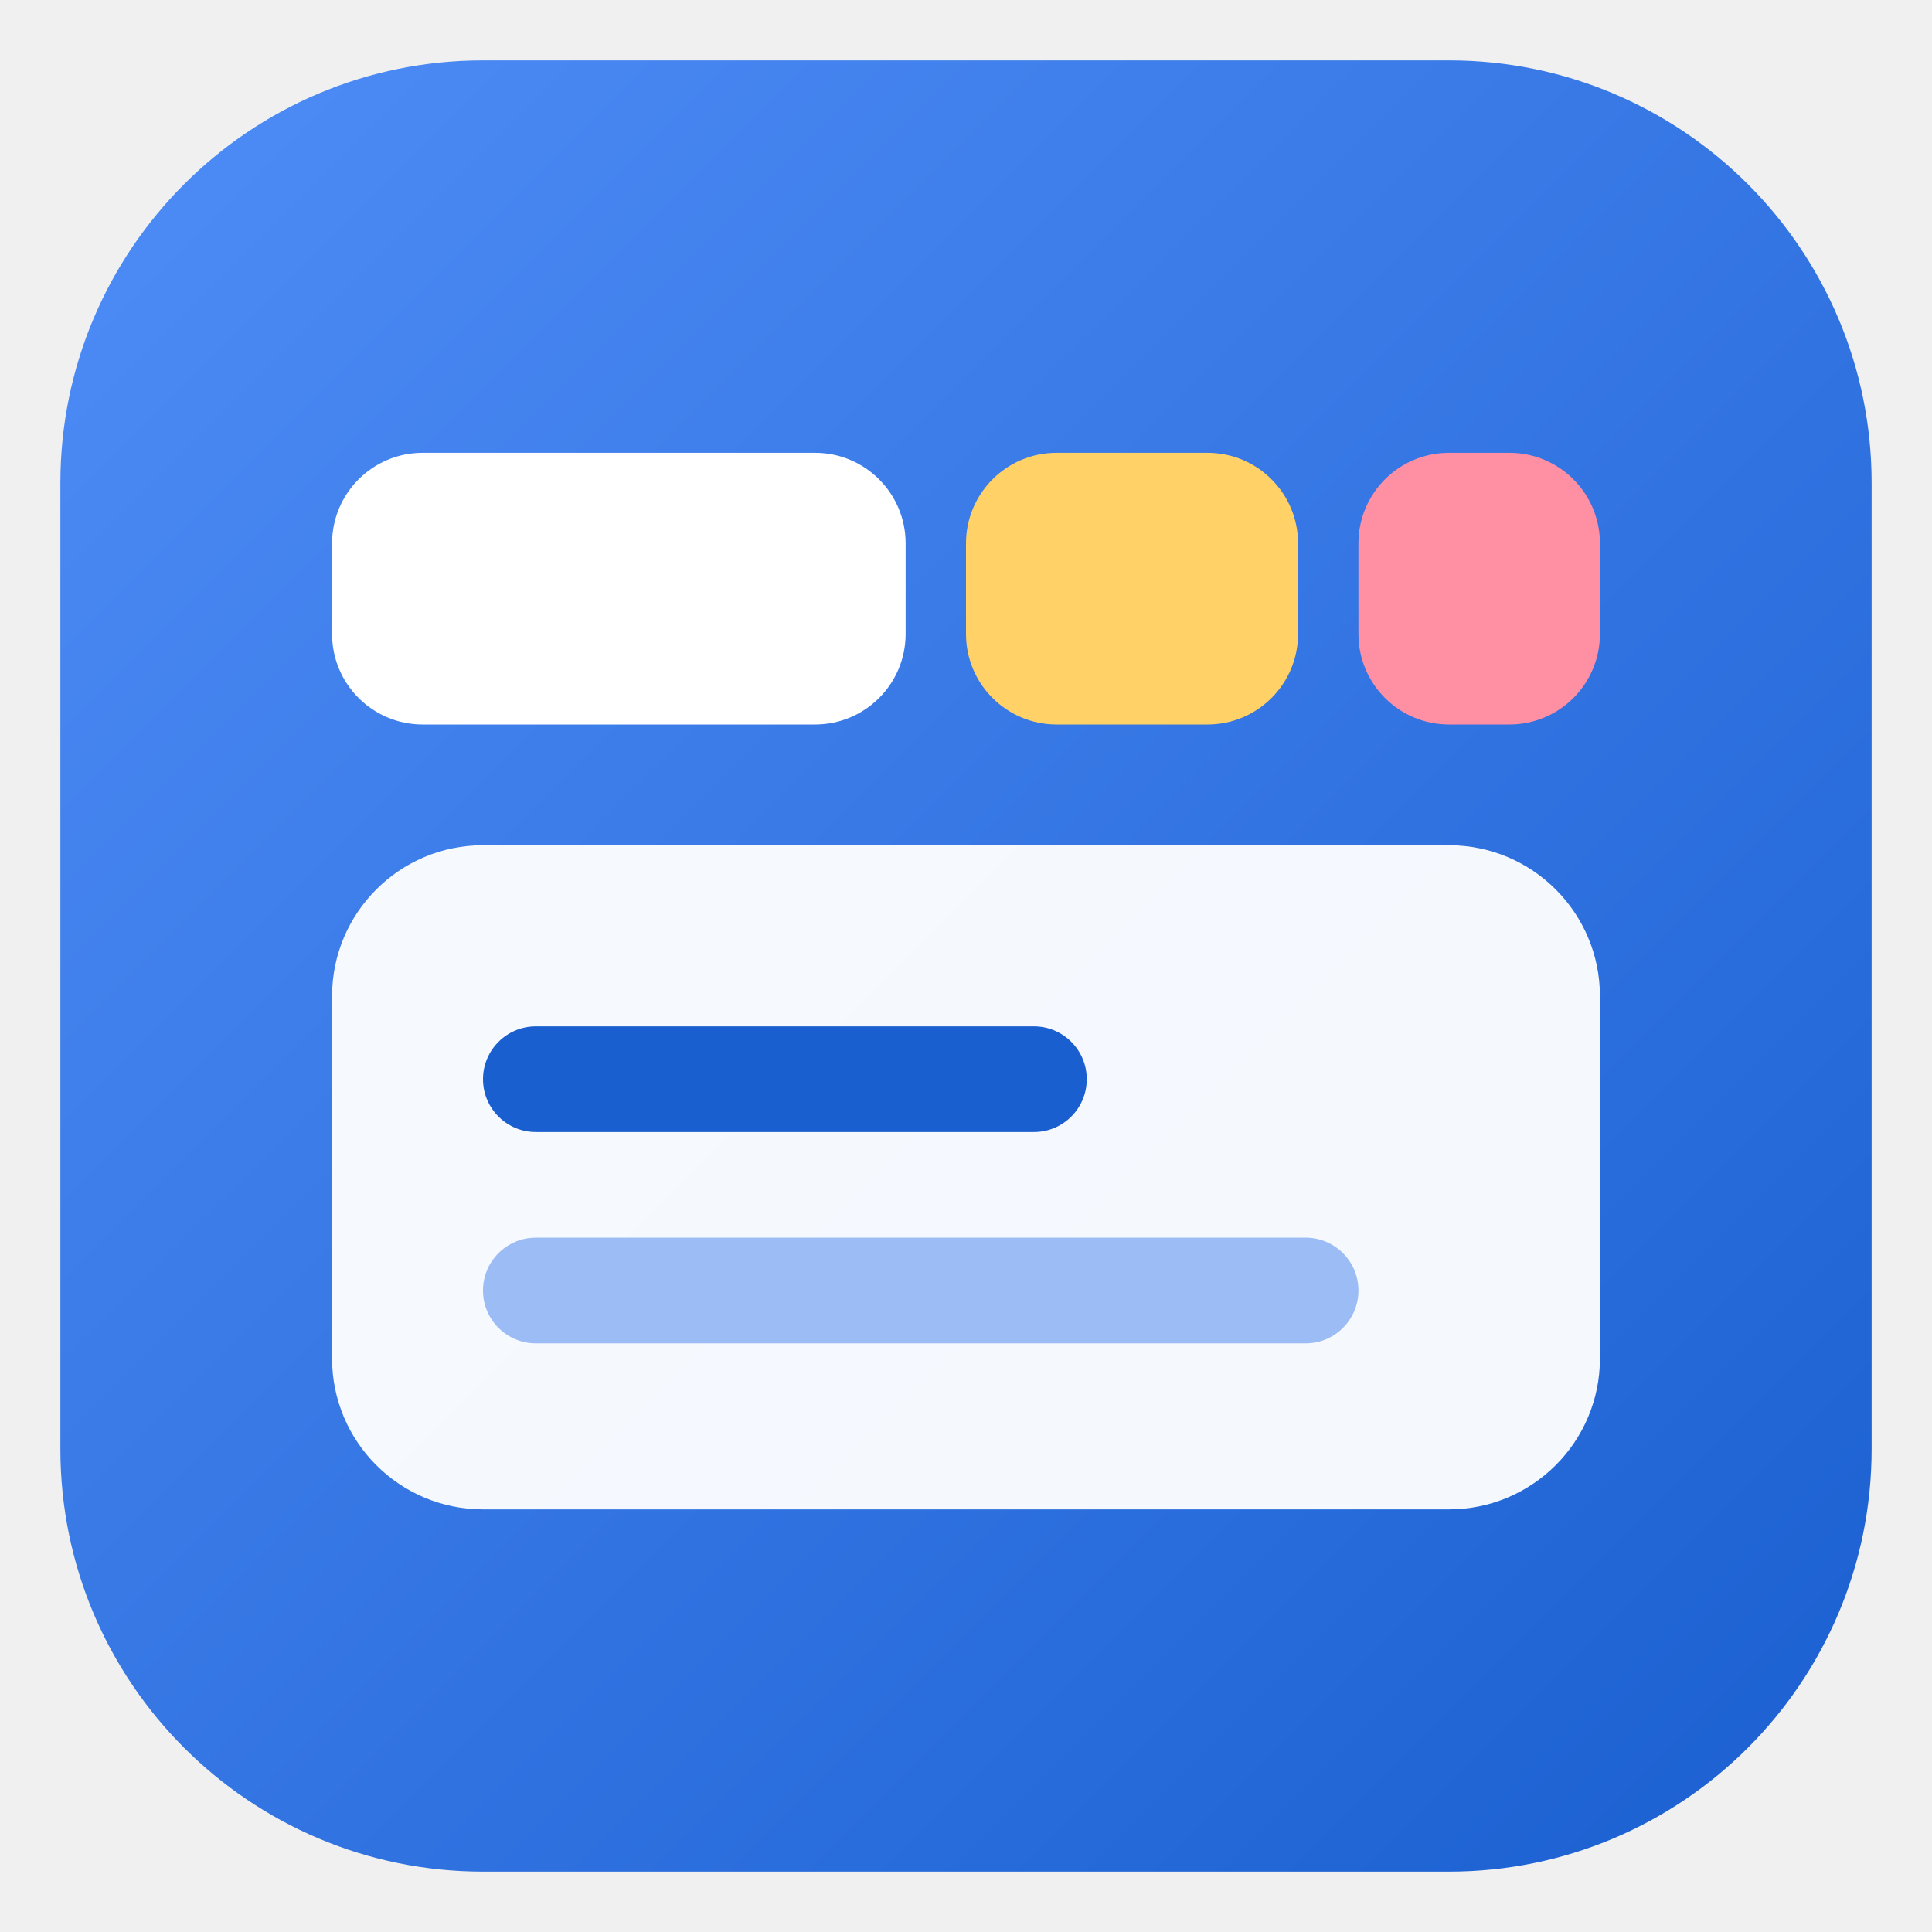
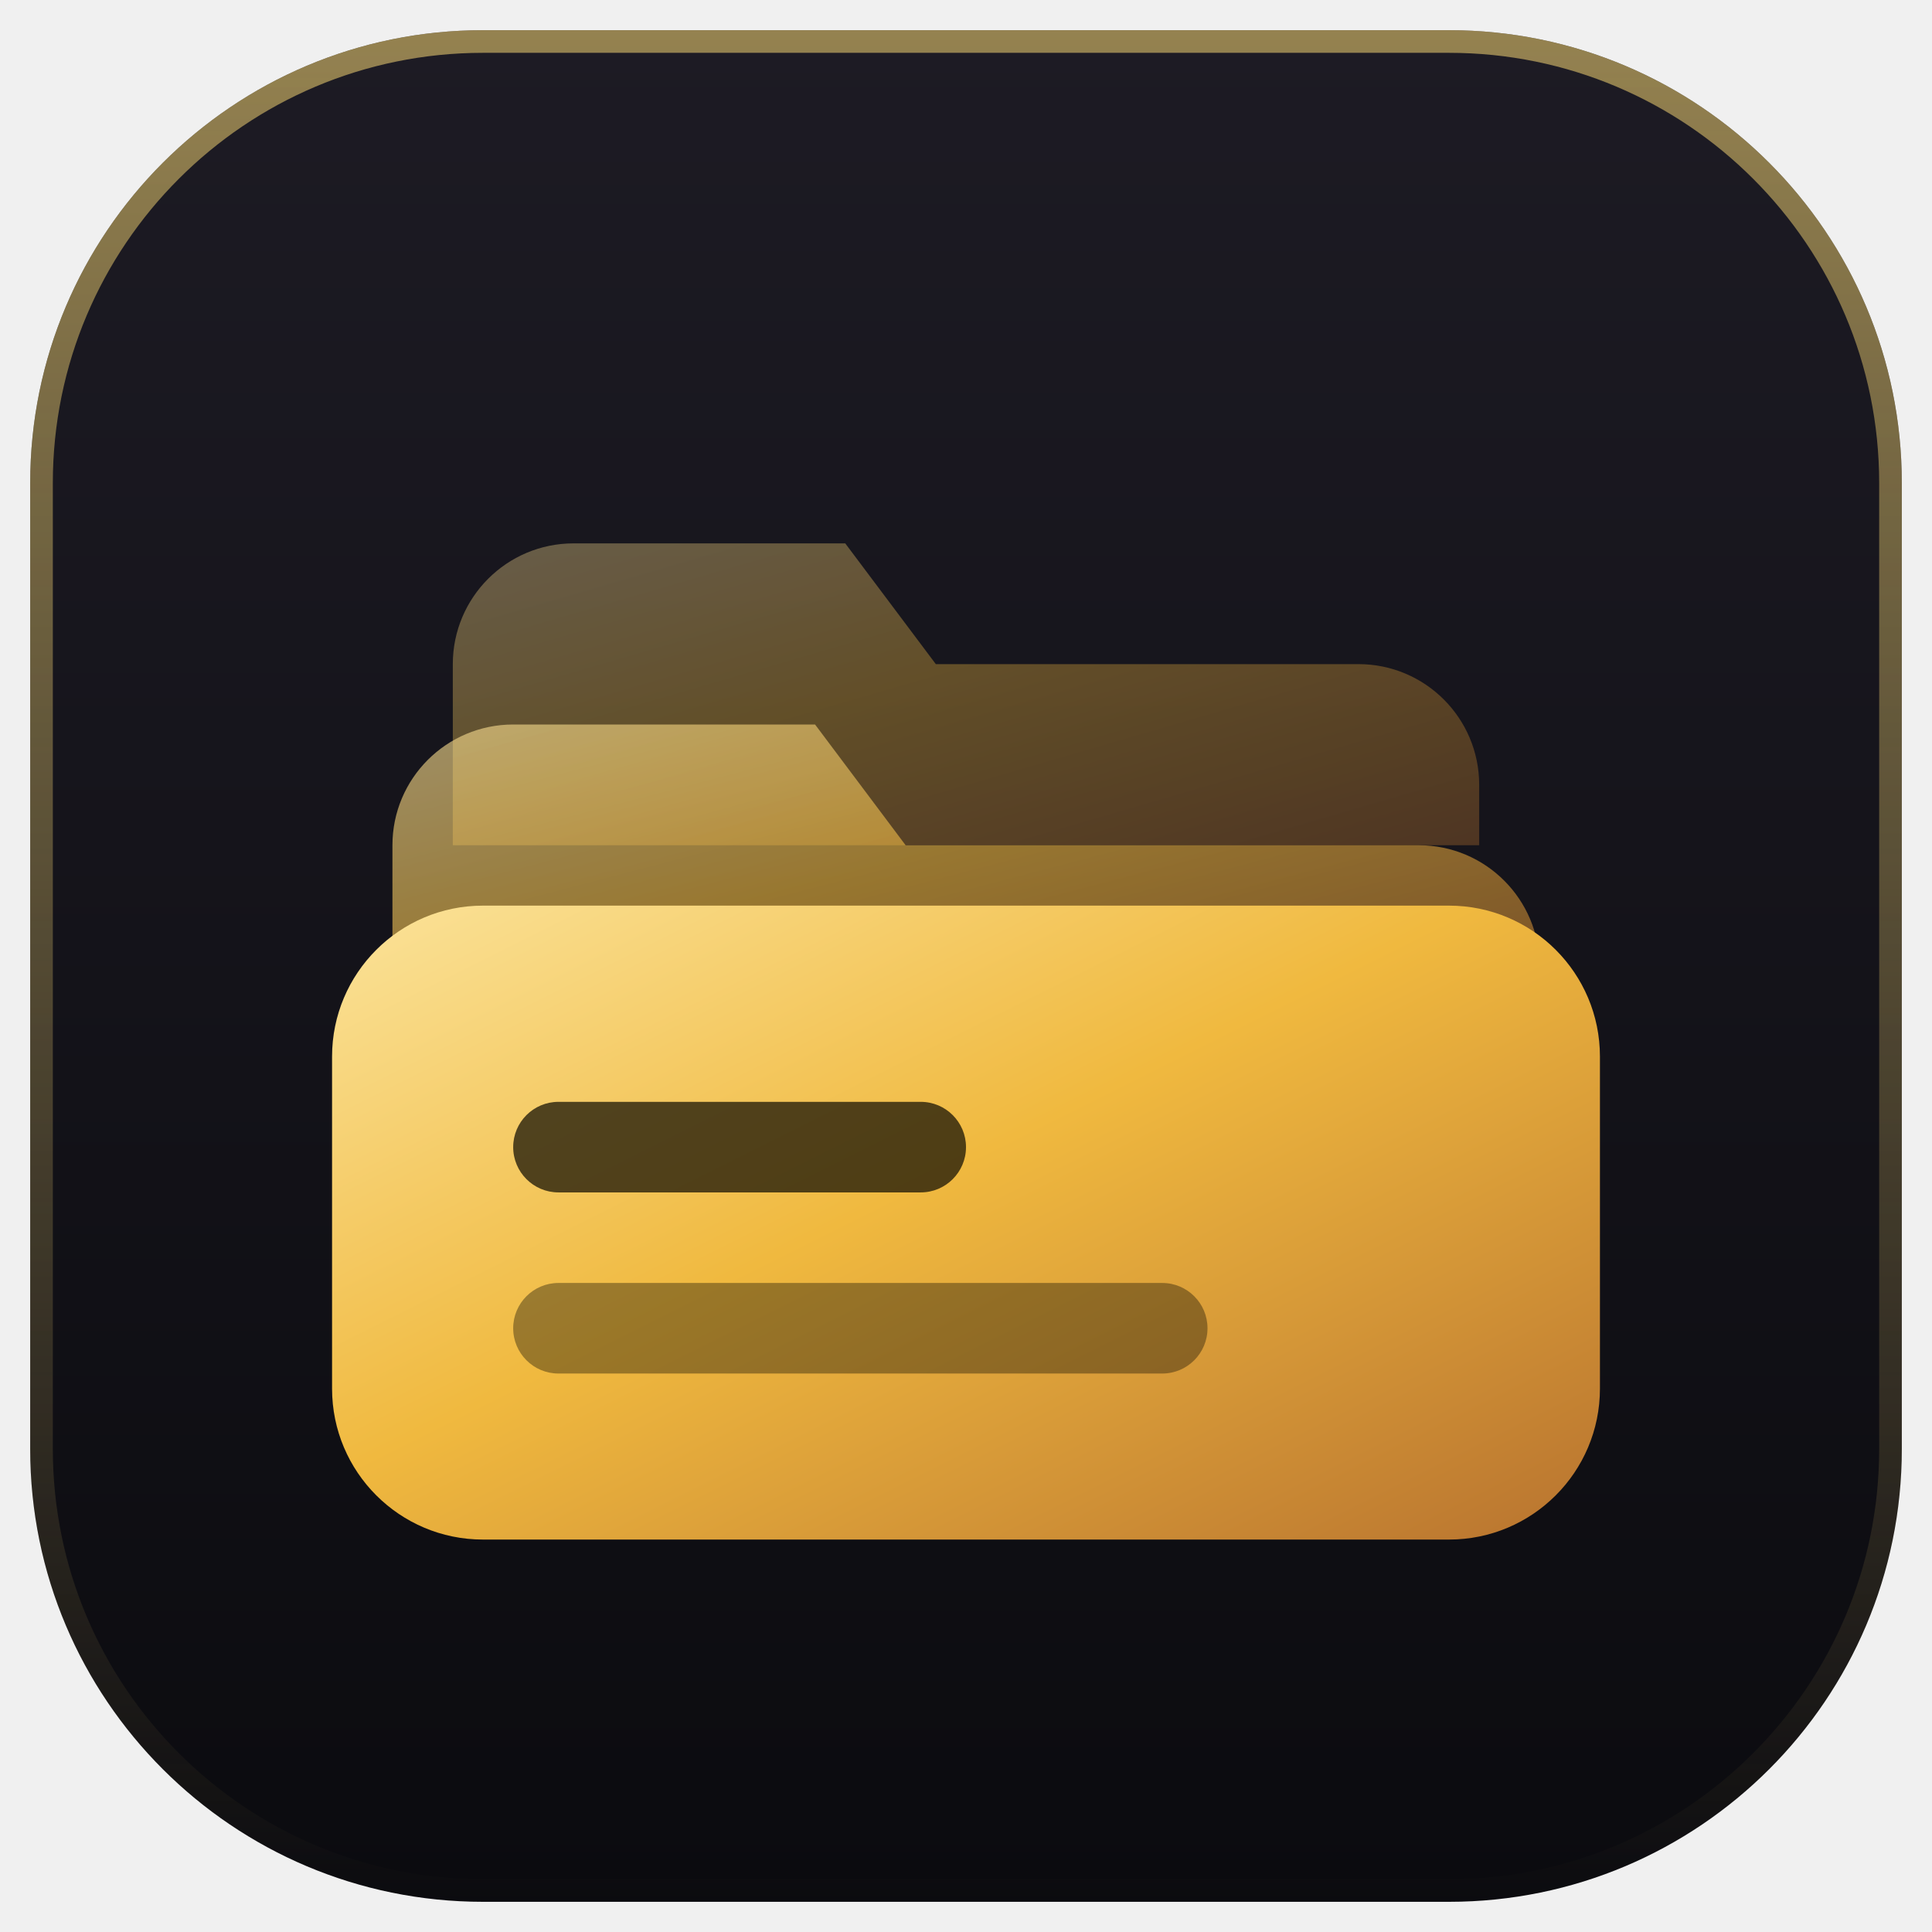
<svg xmlns="http://www.w3.org/2000/svg" viewBox="0 0 128 128">
  <defs>
-     <linearGradient id="g" x1="0" y1="0" x2="1" y2="1">
-       <stop offset="0" stop-color="#4f8df7" />
-       <stop offset="1" stop-color="#1a5fd0" />
+     <linearGradient id="bg" x1="0" y1="0" x2="0" y2="1">
+       <stop offset="0" stop-color="#1d1b24" />
+       <stop offset="1" stop-color="#0b0b0f" />
+     </linearGradient>
+     <linearGradient id="au" x1="0" y1="0" x2="1" y2="1">
+       <stop offset="0" stop-color="#fbe39a" />
+       <stop offset=".45" stop-color="#f0b93f" />
+       <stop offset="1" stop-color="#b8732f" />
+     </linearGradient>
+     <linearGradient id="rim" x1="0" y1="0" x2="0" y2="1">
+       <stop offset="0" stop-color="#f7d774" stop-opacity=".55" />
+       <stop offset="1" stop-color="#f7d774" stop-opacity="0" />
    </linearGradient>
  </defs>
-   <rect x="4" y="4" width="120" height="120" rx="28" fill="url(#g)" />
-   <rect x="22" y="30" width="38" height="18" rx="6" fill="#fff" />
-   <rect x="64" y="30" width="22" height="18" rx="6" fill="#ffd166" />
-   <rect x="90" y="30" width="16" height="18" rx="6" fill="#ff8fa3" />
-   <rect x="22" y="56" width="84" height="44" rx="10" fill="#fff" opacity=".95" />
-   <rect x="32" y="68" width="40" height="7" rx="3.5" fill="#1a5fd0" />
-   <rect x="32" y="82" width="58" height="7" rx="3.5" fill="#9bbcf5" />
+   <rect x="2" y="2" width="124" height="124" rx="30" fill="url(#bg)" />
+   <rect x="2.75" y="2.75" width="122.5" height="122.5" rx="29.25" fill="none" stroke="url(#rim)" stroke-width="1.5" />
+   <path d="M30 44a8 8 0 0 1 8-8h18l6 8h28a8 8 0 0 1 8 8v4H30z" fill="url(#au)" opacity=".35" />
+   <path d="M26 56a8 8 0 0 1 8-8h20l6 8h34a8 8 0 0 1 8 8v4H26z" fill="url(#au)" opacity=".6" />
+   <rect x="22" y="60" width="84" height="42" rx="10" fill="url(#au)" />
+   <rect x="34" y="73" width="30" height="6" rx="3" fill="#1a1406" opacity=".75" />
+   <rect x="34" y="85" width="46" height="6" rx="3" fill="#1a1406" opacity=".4" />
</svg>
